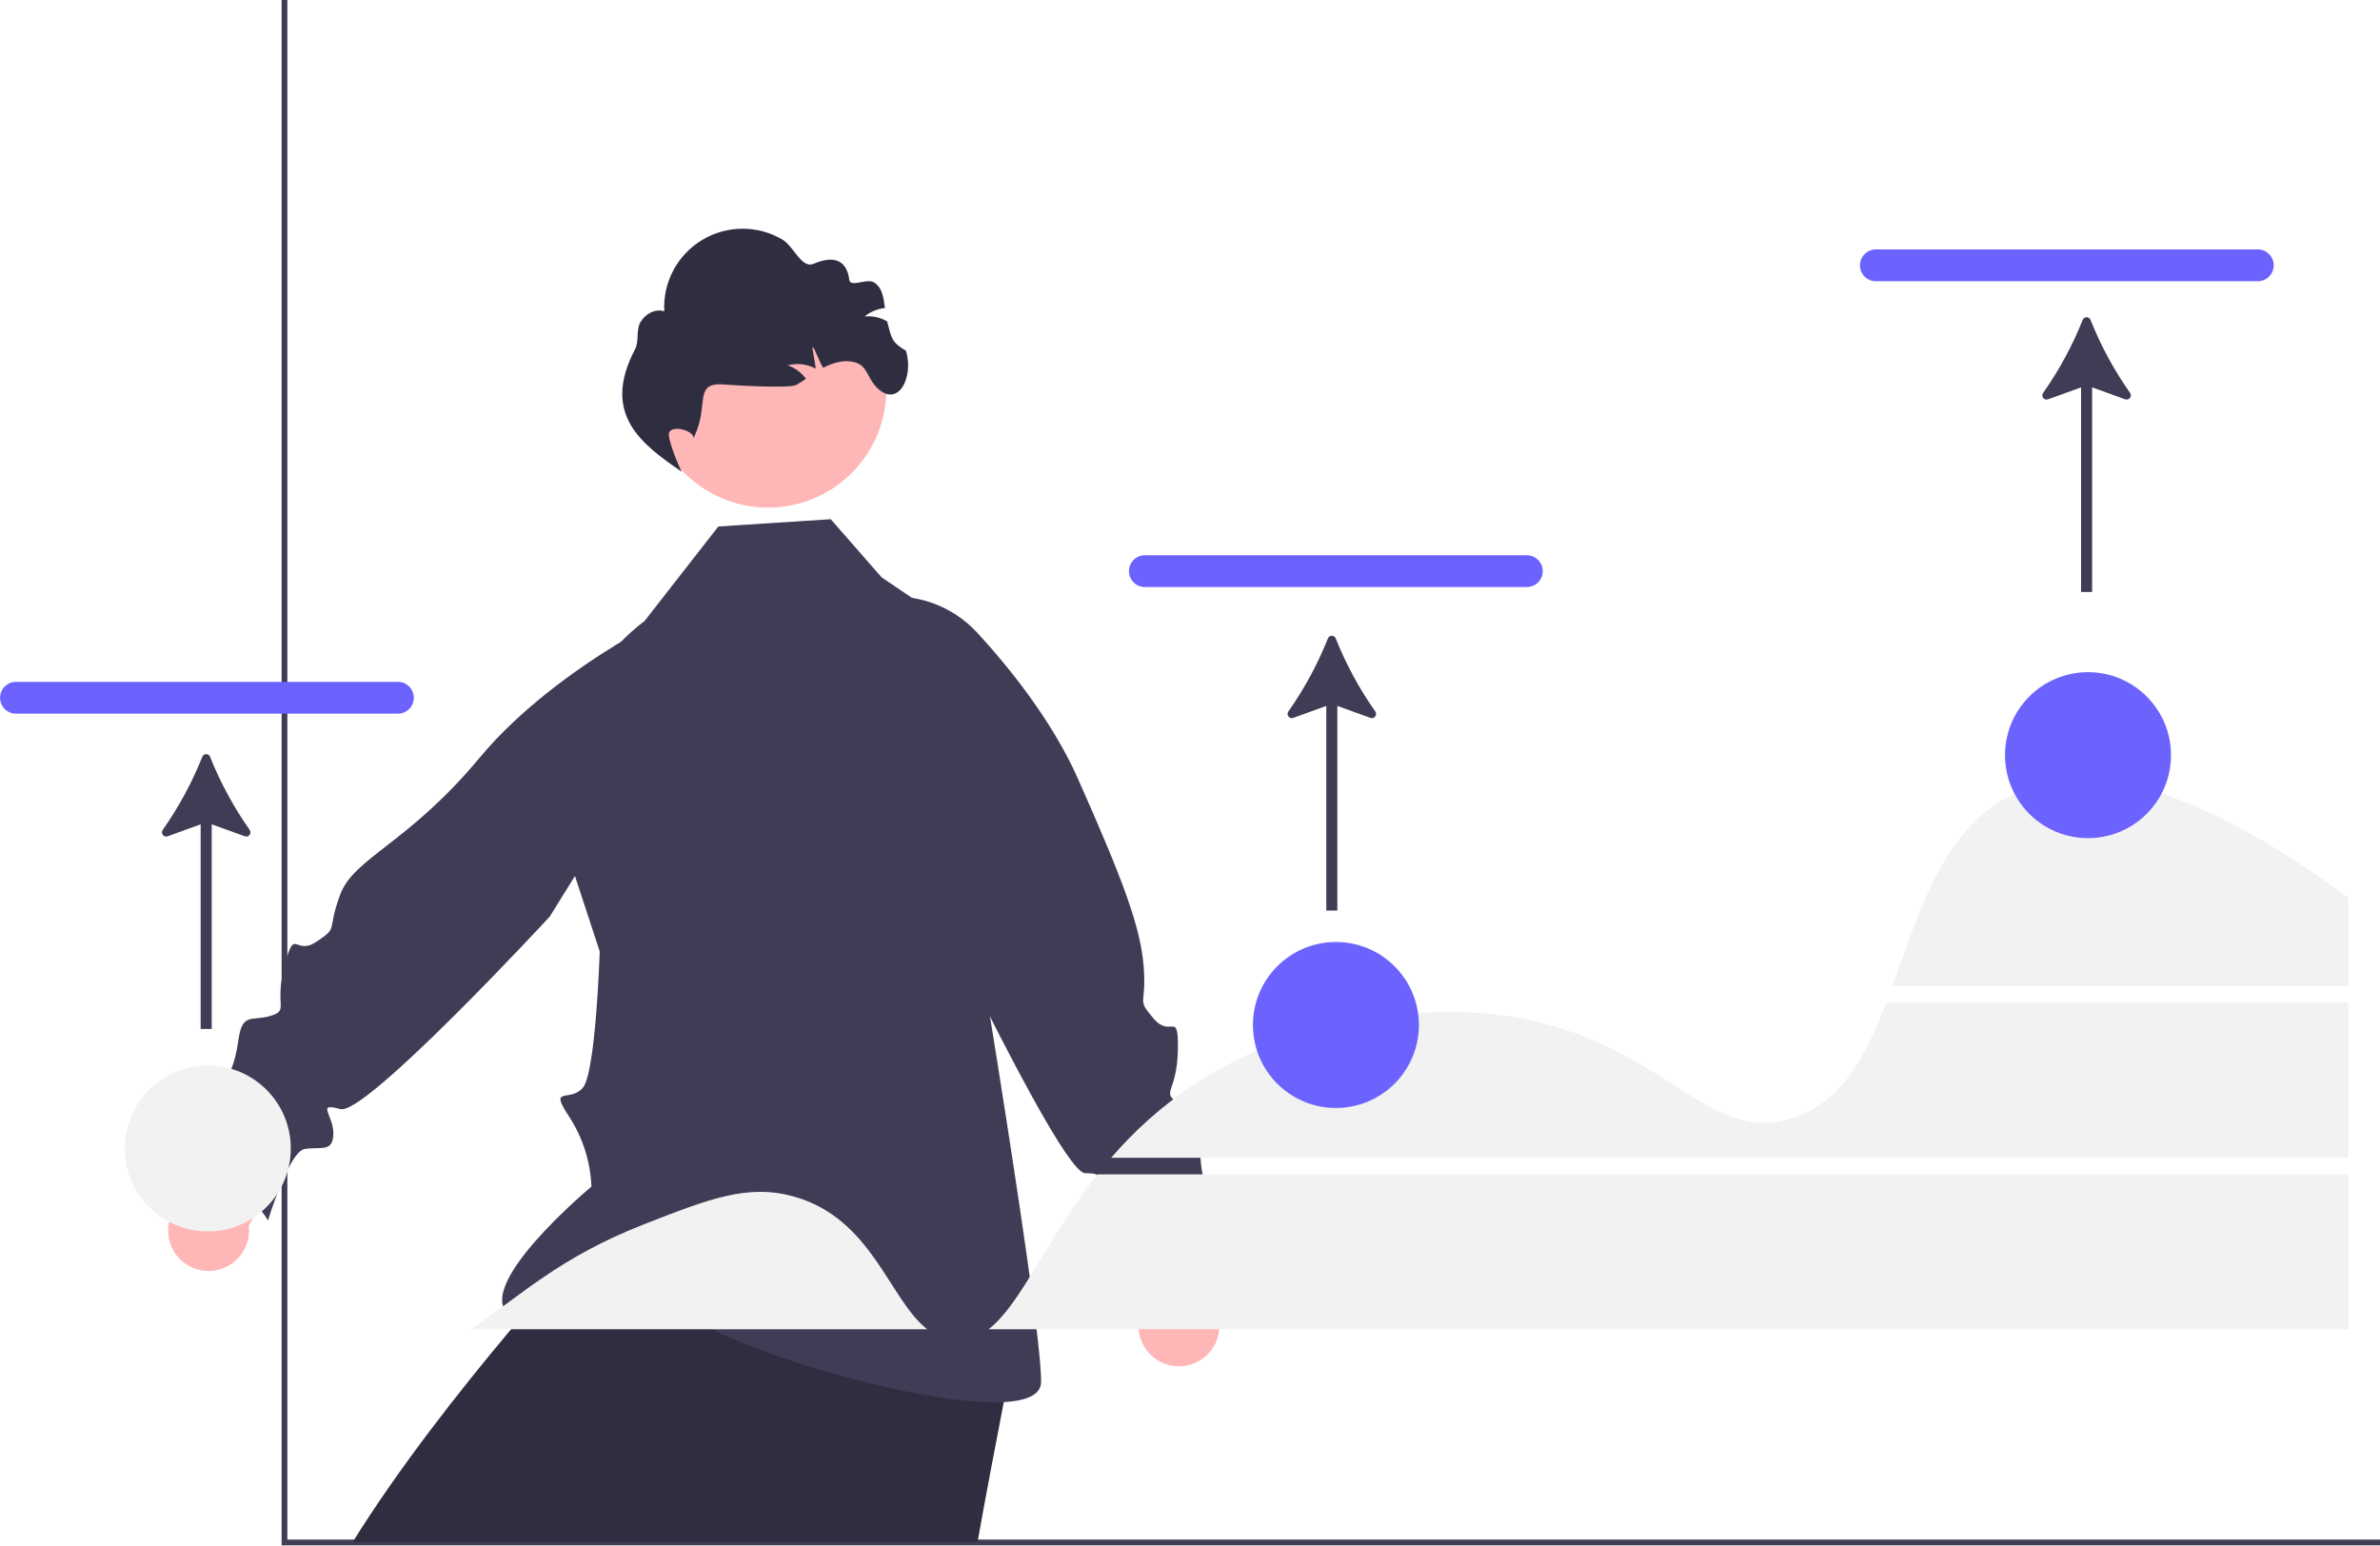
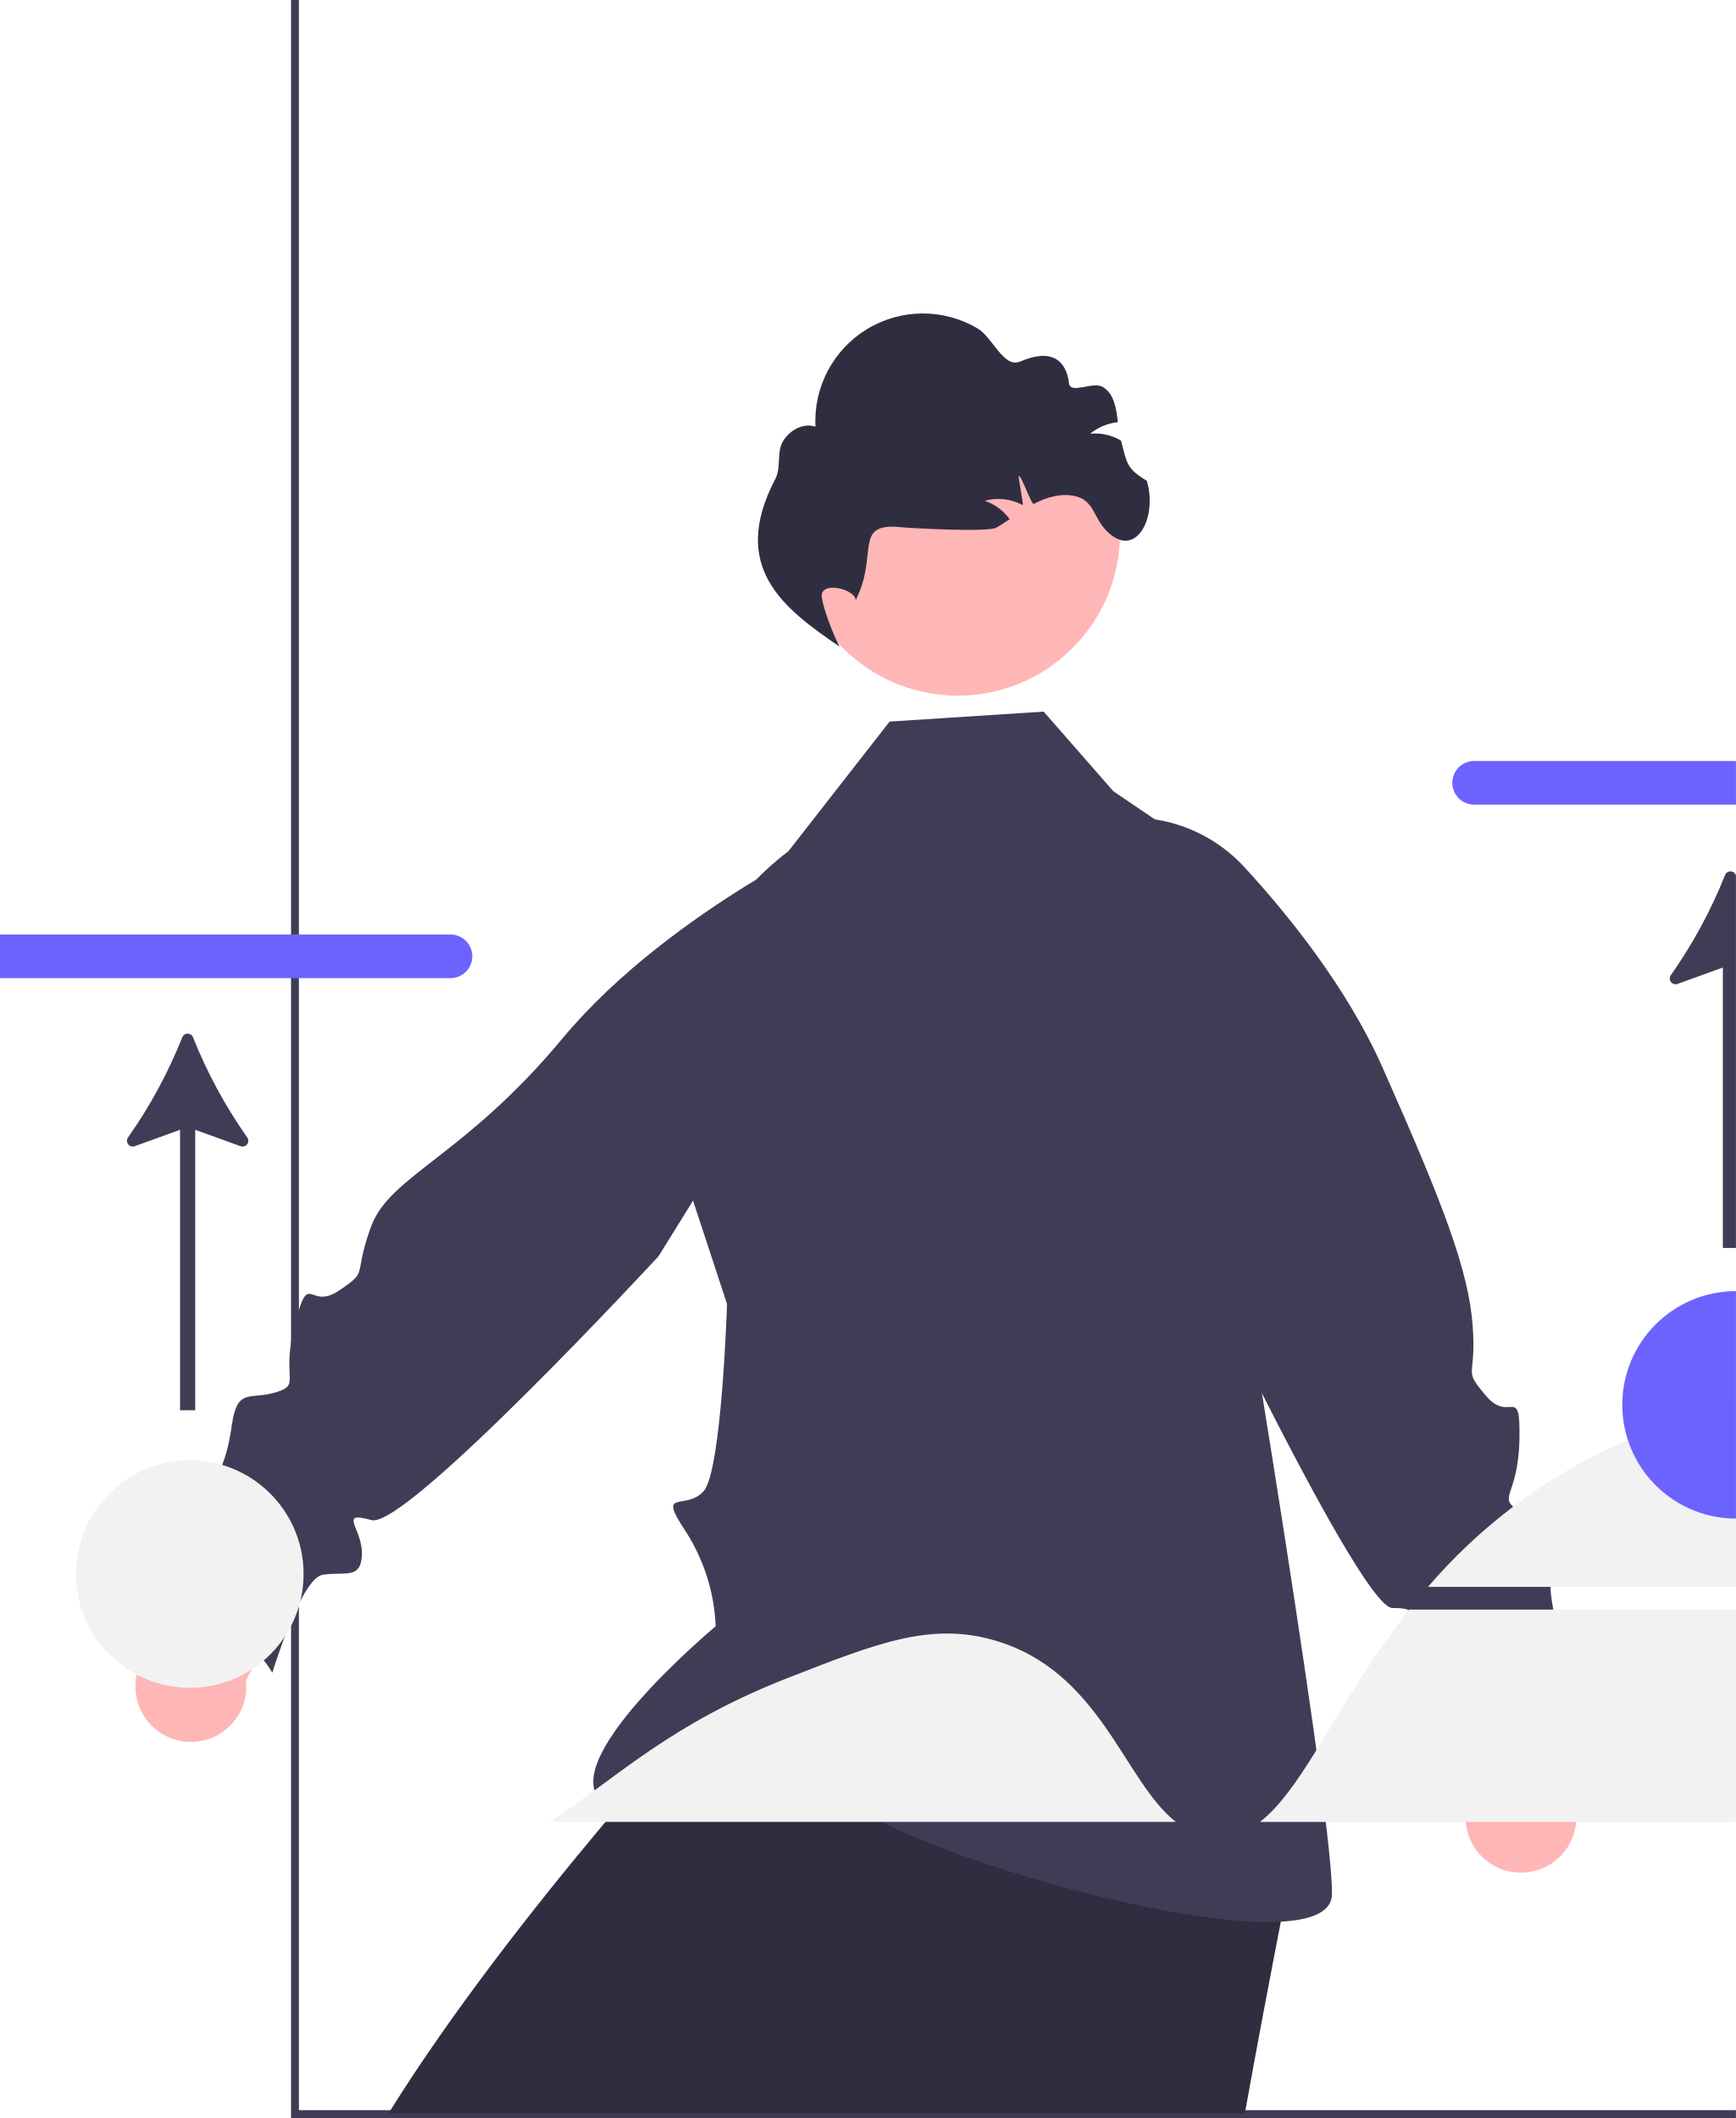
- <svg xmlns="http://www.w3.org/2000/svg" id="f980745c-b9b8-425d-884f-712a61092588" data-name="Layer 1" width="829.105" height="538.347" viewBox="0 0 829.105 538.347">
-   <polygon points="829.105 538.347 98.105 538.347 98.105 0 100.105 0 100.105 536.347 829.105 536.347 829.105 538.347" fill="#3f3d56" />
-   <path d="M537.766,655.711s-1.151,5.868-2.864,14.755c-2.429,12.494-5.952,30.969-8.914,47.535H308.333c15.92-25.635,37.216-52.687,54.161-72.917l1.264-1.516c.548-.646,1.081-1.277,1.614-1.909,6.71-7.932,12.579-14.642,16.959-19.584,0-.014.014-.014.028-.014,5.124-5.77,8.227-9.097,8.227-9.097l5.447,1.586,12.579,3.65,92.571,26.884Z" transform="translate(-185.4473 -180.8267)" fill="#2f2e41" />
-   <path d="M548.123,662.357c-.42,20.41-106.11-8.85-122.02-23.37-15.91-14.53-47.01,10.1-62.41.63-15.4-9.48,27.79-45.42,27.79-45.42a48.127,48.127,0,0,0-7.58-24.06c-7.58-11.37,0-5.05,4.57-10.35,4.56-5.3,5.9-47.5,5.9-47.5l-10.35-31.49a75.489,75.489,0,0,1,25.98-83.65l25.69-32.91,39.16-2.53,17.69,20.22,35.37,24-6.18,76.64s1.91,11.38,4.71,28.45c1.91,11.66,4.24,25.99,6.65,41.16C540.343,597.847,548.353,651.127,548.123,662.357Z" transform="translate(-185.4473 -180.8267)" fill="#3f3d56" />
-   <path d="M583.104,637.387,574.044,596.269l22.767-8.453,8.032,43.814a14.095,14.095,0,1,1-21.739,5.758Z" transform="translate(-185.4473 -180.8267)" fill="#ffb6b6" />
-   <path d="M490.922,389.125l.675-.097a39.04,39.04,0,0,1,34.298,12.235c11.205,12.184,26.068,30.609,35.044,50.808,15.853,35.673,21.922,51.909,22.947,65.738S581.197,528.437,587.292,535.633s8.784-3.432,8.477,11.191-5.89,14.341-.051,18.08,9.834,1.357,8.477,11.191.231,12.497.487,15.954,8.17,25.814,8.17,25.814-25.276,6.044-35.673,15.853c0,0-.461-24.995-5.506-27.402s-9.834-1.357-8.221-7.734,9.066-9.015.025-9.04-63.359-116.668-63.359-116.668Z" transform="translate(-185.4473 -180.8267)" fill="#3f3d56" />
-   <circle cx="267.572" cy="135.601" r="41.224" fill="#ffb6b6" />
-   <path d="M501.069,303.033c2.825,9.456-2.891,20.271-10.306,12.663-3.247-3.332-3.106-7.481-7.593-8.681-3.623-.973-7.523.139-10.828,1.893-.59.309-3.232-7.416-3.79-7.081-.368-.246,1.336,7.584.943,7.371a13.099,13.099,0,0,0-9.641-1.084,12.852,12.852,0,0,1,6.351,4.681c-1.106.741-2.227,1.484-3.373,2.143-2.154,1.243-21.802.137-24.28-.111-11.888-1.187-5.995,6.388-10.9,17.282q-.184.409-.372.828l-.189.698c.311-3.07-9.19-5.359-8.639-1.036.391,3.069,3.047,9.89,4.534,12.6-14.253-9.739-28.133-20.17-16.308-42.71,1.517-2.892.232-6.677,1.908-9.497,1.678-2.805,5.175-4.774,8.269-3.704a27.332,27.332,0,0,1,41.147-25.011c3.956,2.322,6.656,10.25,10.885,8.437,8.14-3.489,11.712-.169,12.404,5.535.352,2.899,6.091-.571,8.597.939,2.903,1.753,3.4,5.423,3.836,8.955a13.084,13.084,0,0,0-7.049,2.934,12.802,12.802,0,0,1,7.707,1.653.797.797,0,0,1,.126.072C496.043,298.637,495.886,299.931,501.069,303.033Z" transform="translate(-185.4473 -180.8267)" fill="#2f2e41" />
-   <path d="M971.983,278.803H838.931a5.544,5.544,0,1,1,0-11.088h133.052a5.544,5.544,0,1,1,0,11.088Z" transform="translate(-185.4473 -180.8267)" fill="#6c63ff" />
-   <path d="M717.337,385.345H584.285a5.544,5.544,0,1,1,0-11.088h133.052a5.544,5.544,0,1,1,0,11.088Z" transform="translate(-185.4473 -180.8267)" fill="#6c63ff" />
-   <path d="M272.416,469.924a124.034,124.034,0,0,1-13.783-25.449,1.46,1.46,0,0,0-2.712 0,123.92,123.92,0,0,1-13.78,25.448,1.468,1.468,0,0,0,1.693,2.243l11.515-4.166v71.284H259.204V468.001l11.52,4.167A1.468,1.468,0,0,0,272.416,469.924Z" transform="translate(-185.4473 -180.8267)" fill="#3f3d56" />
-   <path d="M913.697,292.248a1.46,1.46,0,0,0-2.712 0A123.92,123.92,0,0,1,897.205,317.697a1.468,1.468,0,0,0,1.692,2.243l11.515-4.166v71.284h3.855V315.774l11.52,4.167a1.468,1.468,0,0,0,1.692-2.243A124.034,124.034,0,0,1,913.697,292.248Z" transform="translate(-185.4473 -180.8267)" fill="#3f3d56" />
-   <path d="M650.76,403.225a1.46,1.46,0,0,0-2.712 0A123.921,123.921,0,0,1,634.269,428.674a1.468,1.468,0,0,0,1.692,2.243l11.515-4.166v71.284h3.855V426.751l11.52,4.167a1.468,1.468,0,0,0,1.692-2.243A124.034,124.034,0,0,1,650.76,403.225Z" transform="translate(-185.4473 -180.8267)" fill="#3f3d56" />
-   <path d="M1003.553,524.414V493.575c-61.53-45.26-95.64-45.736-115.646-36.621-25.395,11.57-33.697,41.154-43.242,67.46Z" transform="translate(-185.4473 -180.8267)" fill="#f2f2f2" />
-   <path d="M508.454,643.915c-13.336-10.42-19.117-38.594-46.51-46.258-15.977-4.47-29.451.8-52.041,9.637-29.769,11.645-42.887,24.854-60.506,36.621Z" transform="translate(-185.4473 -180.8267)" fill="#f2f2f2" />
-   <path d="M567.778,589.947c-17.85,22.614-26.567,45.138-37.942,53.968h473.717V589.947Z" transform="translate(-185.4473 -180.8267)" fill="#f2f2f2" />
-   <path d="M842.519,530.196c-7.289,19.06-16.008,35.449-33.637,40.476-31.035,8.85-44.955-30.257-104.081-36.621-6.029-.649-58.36-5.557-104.081,25.057a140.41,140.41,0,0,0-28.182,25.057h431.015V530.196Z" transform="translate(-185.4473 -180.8267)" fill="#f2f2f2" />
-   <circle cx="465.385" cy="357.079" r="28.912" fill="#6c63ff" />
-   <circle cx="727.385" cy="263.079" r="28.912" fill="#6c63ff" />
-   <path d="M324.064,429.449H191.012a5.544,5.544,0,1,1,0-11.088H324.064a5.544,5.544,0,1,1,0,11.088Z" transform="translate(-185.4473 -180.8267)" fill="#6c63ff" />
-   <path d="M272.107,607.908l19.906-37.102L272.404,556.478l-19.65,39.975a14.095,14.095,0,1,0,19.352,11.455Z" transform="translate(-185.4473 -180.8267)" fill="#ffb6b6" />
-   <path d="M437.039,403.269l-.623-.277a39.04,39.04,0,0,0-36.333,2.442C385.985,414.11,366.67,427.796,352.537,444.79c-24.961,30.014-43.9,34.81-48.648,47.838s-.304,10.958-8.127,16.225-7.519-5.692-11.202,8.463,1.766,15.403-4.87,17.412-9.832-1.37-11.202,8.463-3.622,11.963-4.809,15.22-14.885,22.617-14.885,22.617,22.678,12.693,30.014,24.961c0,0,7.244-23.926,12.754-24.87s9.832,1.37,10.015-5.205-6.271-11.141,2.435-8.706,72.956-67.07,72.956-67.07Z" transform="translate(-185.4473 -180.8267)" fill="#3f3d56" />
-   <circle cx="72.385" cy="400.079" r="28.912" fill="#f2f2f2" />
+ <svg xmlns="http://www.w3.org/2000/svg" id="e69a4524-fc10-4146-87fe-c124a31c737c" data-name="Layer 1" width="441.22" height="538.35" viewBox="0 0 441.22 538.35">
+   <polygon points="441.22 536.35 441.22 538.35 73.97 538.35 73.97 0 75.97 0 75.97 536.35 441.22 536.35" fill="#3f3d56" />
+   <path d="M707.447,656.16s-1.151,5.868-2.864,14.755c-2.429,12.494-5.952,30.969-8.914,47.535H478.014c15.92-25.635,37.216-52.687,54.161-72.917l1.264-1.516c.548-.646,1.081-1.277,1.614-1.909,6.711-7.932,12.579-14.642,16.959-19.584,0-.014.014-.014.028-.014,5.124-5.77,8.227-9.097,8.227-9.097l5.447,1.586,12.579,3.65,92.571,26.884Z" transform="translate(-379.2667 -181.277)" fill="#2f2e41" />
+   <path d="M717.804,662.806c-.42,20.41-106.11-8.85-122.02-23.37-15.91-14.53-47.01,10.1-62.41.63-15.4-9.48,27.79-45.42,27.79-45.42a48.126,48.126,0,0,0-7.58-24.06c-7.58-11.37,0-5.05,4.57-10.35,4.56-5.3,5.9-47.5,5.9-47.5l-10.35-31.49a75.489,75.489,0,0,1,25.98-83.65l25.69-32.91,39.16-2.53,17.69,20.22,35.37,24-6.18,76.64s1.91,11.38,4.71,28.45c1.91,11.66,4.24,25.99,6.65,41.16C710.024,598.296,718.034,651.576,717.804,662.806Z" transform="translate(-379.2667 -181.277)" fill="#3f3d56" />
+   <path d="M752.785,637.836,743.725,596.718l22.767-8.453,8.032,43.814a14.095,14.095,0,1,1-21.739,5.758Z" transform="translate(-379.2667 -181.277)" fill="#ffb6b6" />
+   <path d="M660.603,389.574l.675-.097a39.04,39.04,0,0,1,34.298,12.235c11.205,12.184,26.068,30.609,35.044,50.808,15.853,35.673,21.922,51.909,22.947,65.738s-2.689,10.628,3.406,17.824,8.784-3.432,8.477,11.191-5.89,14.341-.051,18.08,9.834,1.357,8.477,11.191.231,12.497.487,15.955,8.17,25.814,8.17,25.814-25.276,6.044-35.673,15.853c0,0-.461-24.995-5.506-27.402s-9.834-1.357-8.221-7.734,9.065-9.015.025-9.04-63.359-116.668-63.359-116.668Z" transform="translate(-379.2667 -181.277)" fill="#3f3d56" />
+   <circle cx="622.7" cy="316.877" r="41.224" transform="translate(-169.0979 699.5009) rotate(-80.78252)" fill="#ffb6b6" />
+   <path d="M670.75,303.482c2.825,9.456-2.891,20.271-10.306,12.663-3.247-3.332-3.106-7.481-7.593-8.681-3.623-.973-7.523.139-10.828,1.893-.59.309-3.232-7.416-3.79-7.081-.368-.246,1.336,7.584.943,7.371a13.099,13.099,0,0,0-9.641-1.084,12.852,12.852,0,0,1,6.351,4.681c-1.106.741-2.227,1.484-3.373,2.143-2.154,1.243-21.802.137-24.28-.111-11.888-1.187-5.995,6.388-10.9,17.282q-.184.409-.372.828l-.189.698c.311-3.07-9.19-5.359-8.639-1.036.391,3.069,3.047,9.89,4.534,12.6-14.253-9.739-28.133-20.17-16.308-42.71,1.517-2.892.232-6.677,1.908-9.497,1.678-2.805,5.175-4.774,8.269-3.704a27.332,27.332,0,0,1,41.147-25.011c3.956,2.322,6.656,10.25,10.885,8.437,8.14-3.489,11.712-.169,12.404,5.535.352,2.899,6.091-.571,8.597.939,2.903,1.753,3.4,5.423,3.836,8.955a13.083,13.083,0,0,0-7.049,2.934,12.802,12.802,0,0,1,7.707,1.653.796.796,0,0,1,.126.072C665.724,299.086,665.567,300.38,670.75,303.482Z" transform="translate(-379.2667 -181.277)" fill="#2f2e41" />
+   <path d="M820.487,374.707v11.09h-66.52a5.545,5.545,0,1,1-.05-11.09Z" transform="translate(-379.2667 -181.277)" fill="#6c63ff" />
+   <path d="M442.097,470.373a124.034,124.034,0,0,1-13.783-25.449,1.46,1.46,0,0,0-2.712 0,123.92,123.92,0,0,1-13.78,25.448,1.468,1.468,0,0,0,1.692,2.243l11.515-4.166v71.284h3.855V468.45l11.52,4.167a1.468,1.468,0,0,0,1.692-2.243Z" transform="translate(-379.2667 -181.277)" fill="#3f3d56" />
+   <path d="M820.487,403.797v94.69h-3.33v-71.29l-11.51,4.17a1.468,1.468,0,0,1-1.7-2.24,123.999,123.999,0,0,0,13.78-25.45,1.499,1.499,0,0,1,.82-.82,1.449,1.449,0,0,1,1.89.82C820.457,403.717,820.467,403.757,820.487,403.797Z" transform="translate(-379.2667 -181.277)" fill="#3f3d56" />
+   <path d="M678.135,644.364c-13.336-10.42-19.117-38.594-46.51-46.258-15.977-4.47-29.451.8-52.041,9.637-29.769,11.645-42.887,24.854-60.506,36.621Z" transform="translate(-379.2667 -181.277)" fill="#f2f2f2" />
+   <path d="M820.487,590.397v53.97h-120.97c4.96-3.85,9.42-10.31,14.35-18.25,6.33-10.2,13.45-22.84,23.43-35.52.05-.07.11-.13.16-.2Z" transform="translate(-379.2667 -181.277)" fill="#f2f2f2" />
+   <path d="M820.487,538.317v46.3h-78.27a139.979,139.979,0,0,1,21.64-20.37q3.195-2.445,6.54-4.69a141.765,141.765,0,0,1,22.61-12.29A158.056,158.056,0,0,1,820.487,538.317Z" transform="translate(-379.2667 -181.277)" fill="#f2f2f2" />
+   <path d="M820.487,509.447V567.267a28.906,28.906,0,0,1-27.48-20,28.559,28.559,0,0,1-1.41-8.91A28.914,28.914,0,0,1,820.487,509.447Z" transform="translate(-379.2667 -181.277)" fill="#6c63ff" />
+   <path d="M499.307,424.337a5.54,5.54,0,0,1-5.52,5.56h-114.52v-11.09h114.48A5.548,5.548,0,0,1,499.307,424.337Z" transform="translate(-379.2667 -181.277)" fill="#6c63ff" />
+   <path d="M441.787,608.357l19.906-37.102L442.085,556.927l-19.65,39.975a14.095,14.095,0,1,0,19.352,11.455Z" transform="translate(-379.2667 -181.277)" fill="#ffb6b6" />
+   <path d="M606.719,403.718l-.623-.277a39.04,39.04,0,0,0-36.333,2.442c-14.098,8.676-33.413,22.362-47.546,39.356-24.961,30.014-43.9,34.81-48.648,47.838s-.304,10.958-8.127,16.225-7.519-5.692-11.202,8.463,1.766,15.403-4.87,17.412-9.832-1.37-11.202,8.463-3.622,11.963-4.809,15.22-14.885,22.617-14.885,22.617,22.678,12.693,30.014,24.961c0,0,7.244-23.926,12.754-24.87s9.832,1.37,10.015-5.205-6.271-11.141,2.435-8.706,72.956-67.07,72.956-67.07Z" transform="translate(-379.2667 -181.277)" fill="#3f3d56" />
+   <circle cx="427.513" cy="581.355" r="28.912" transform="translate(-547.0133 808.008) rotate(-88.09296)" fill="#f2f2f2" />
</svg>
